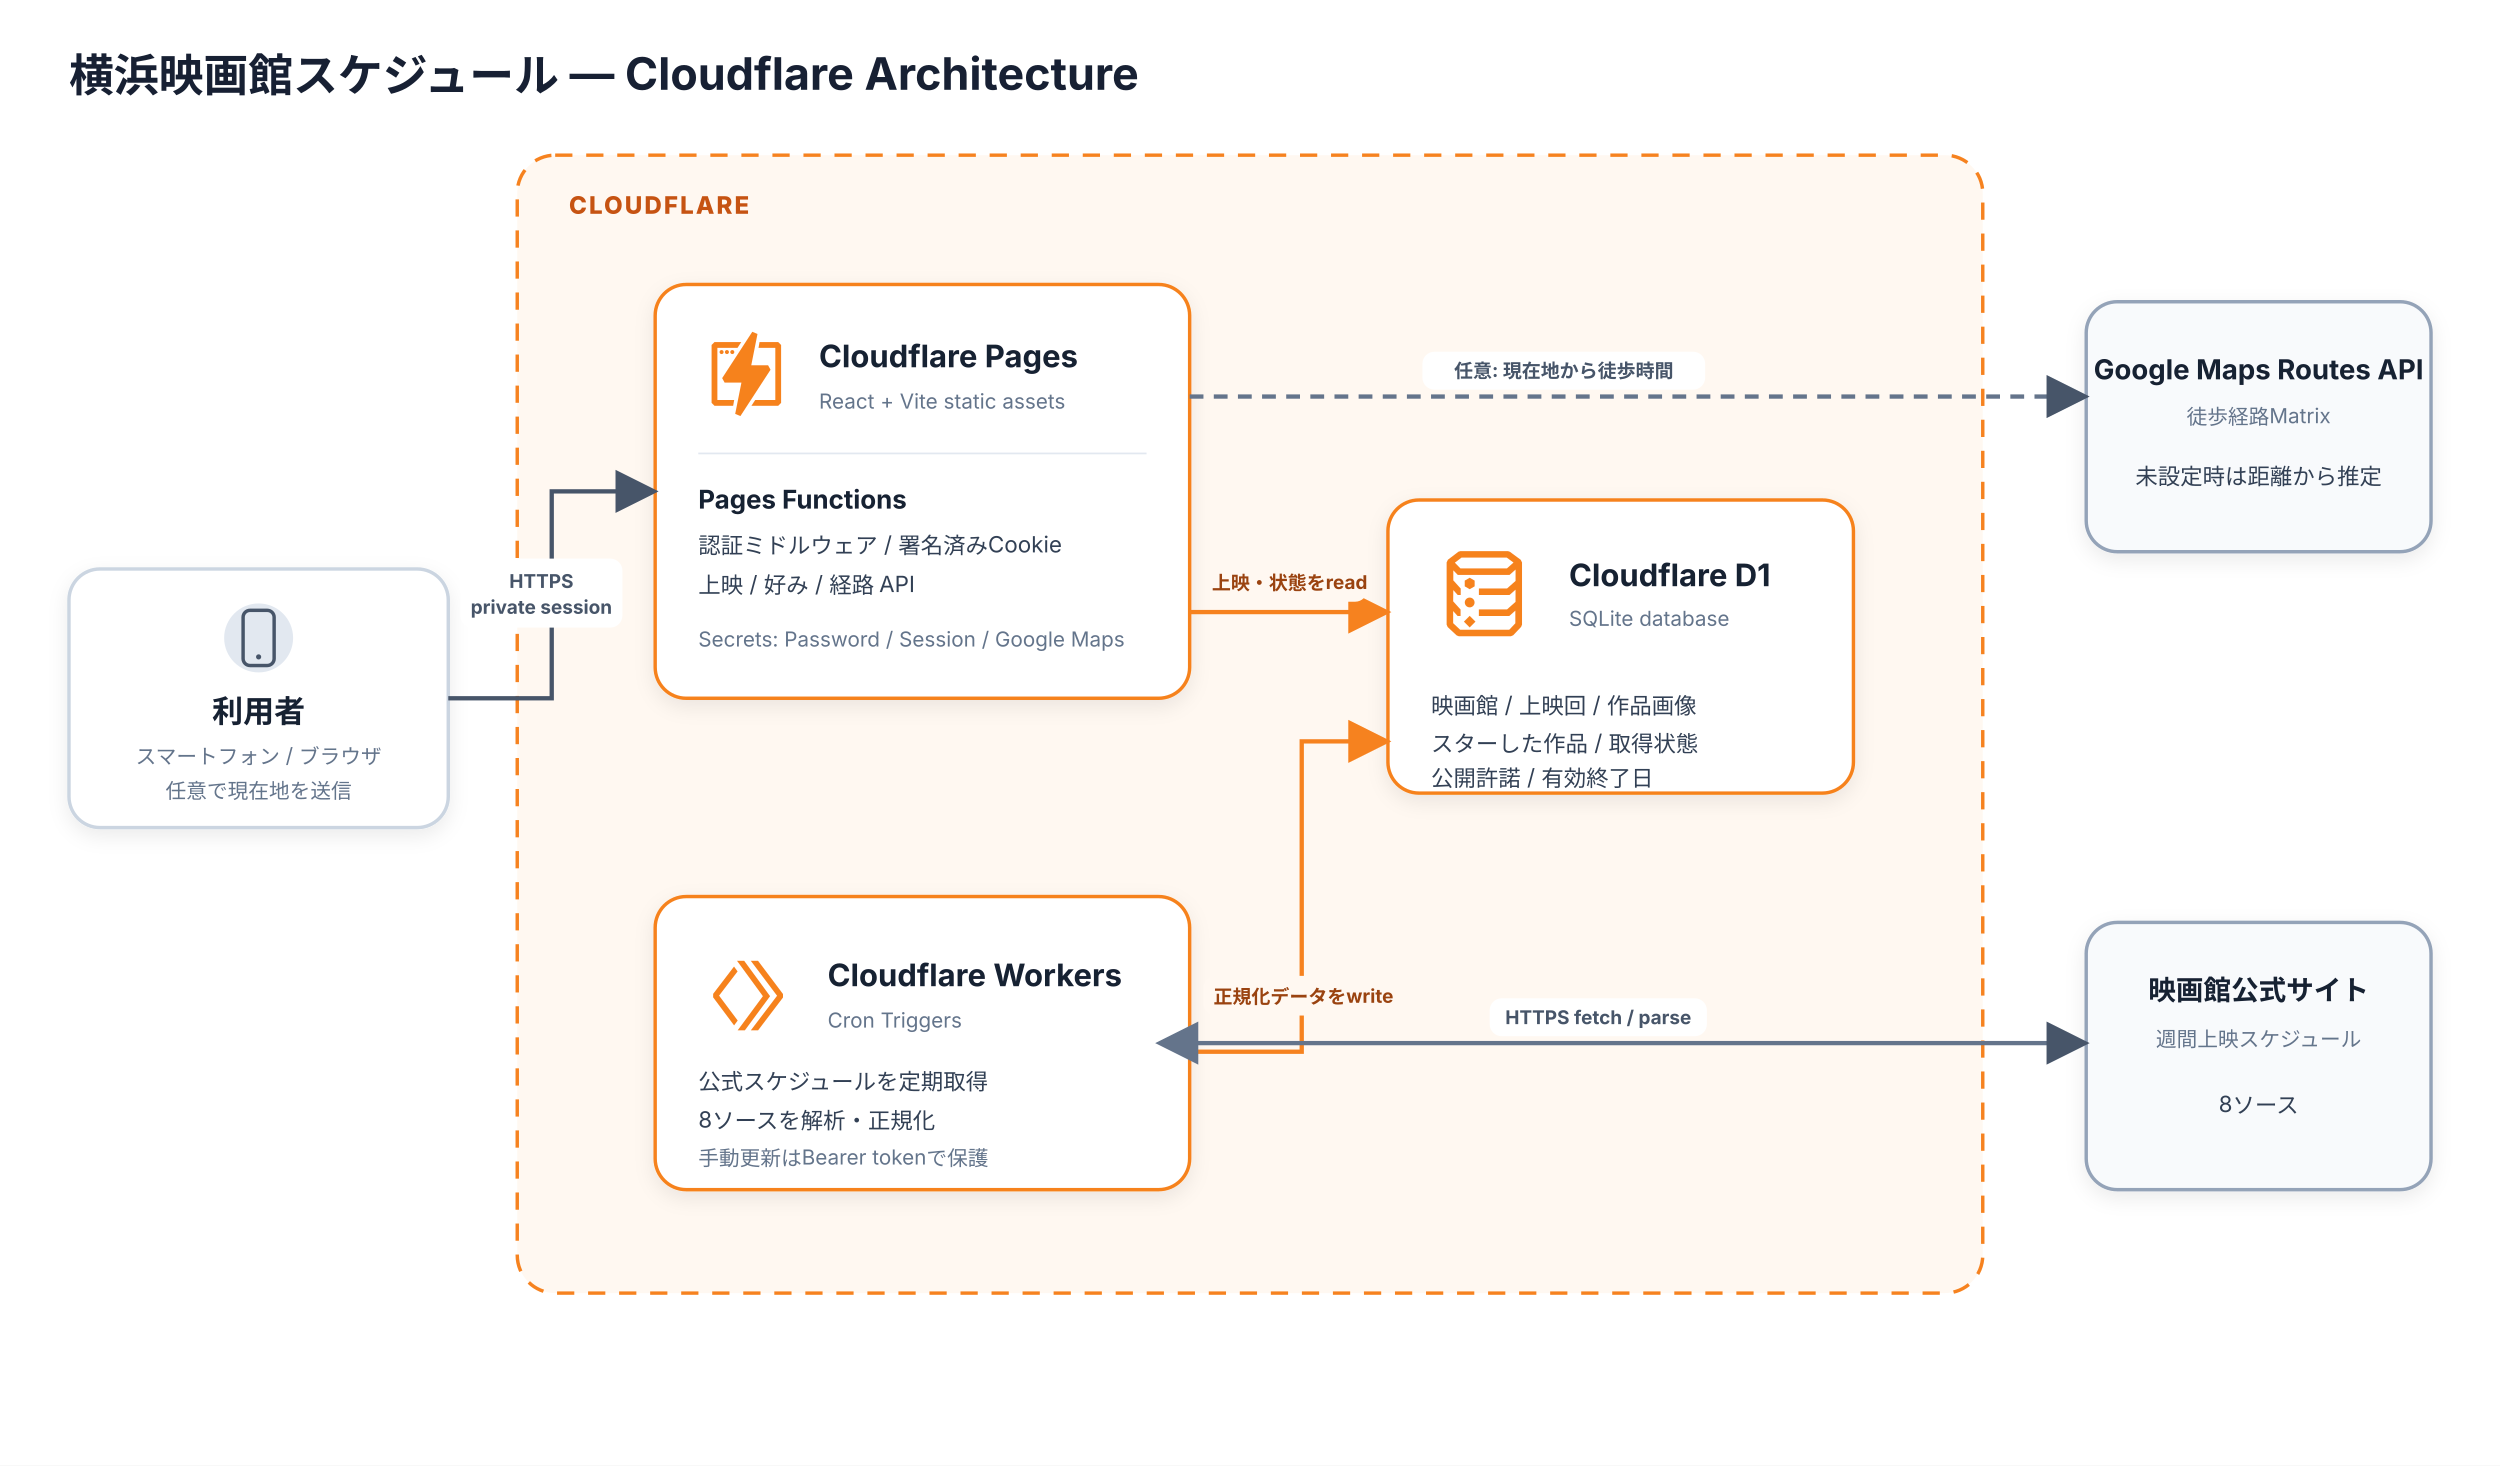
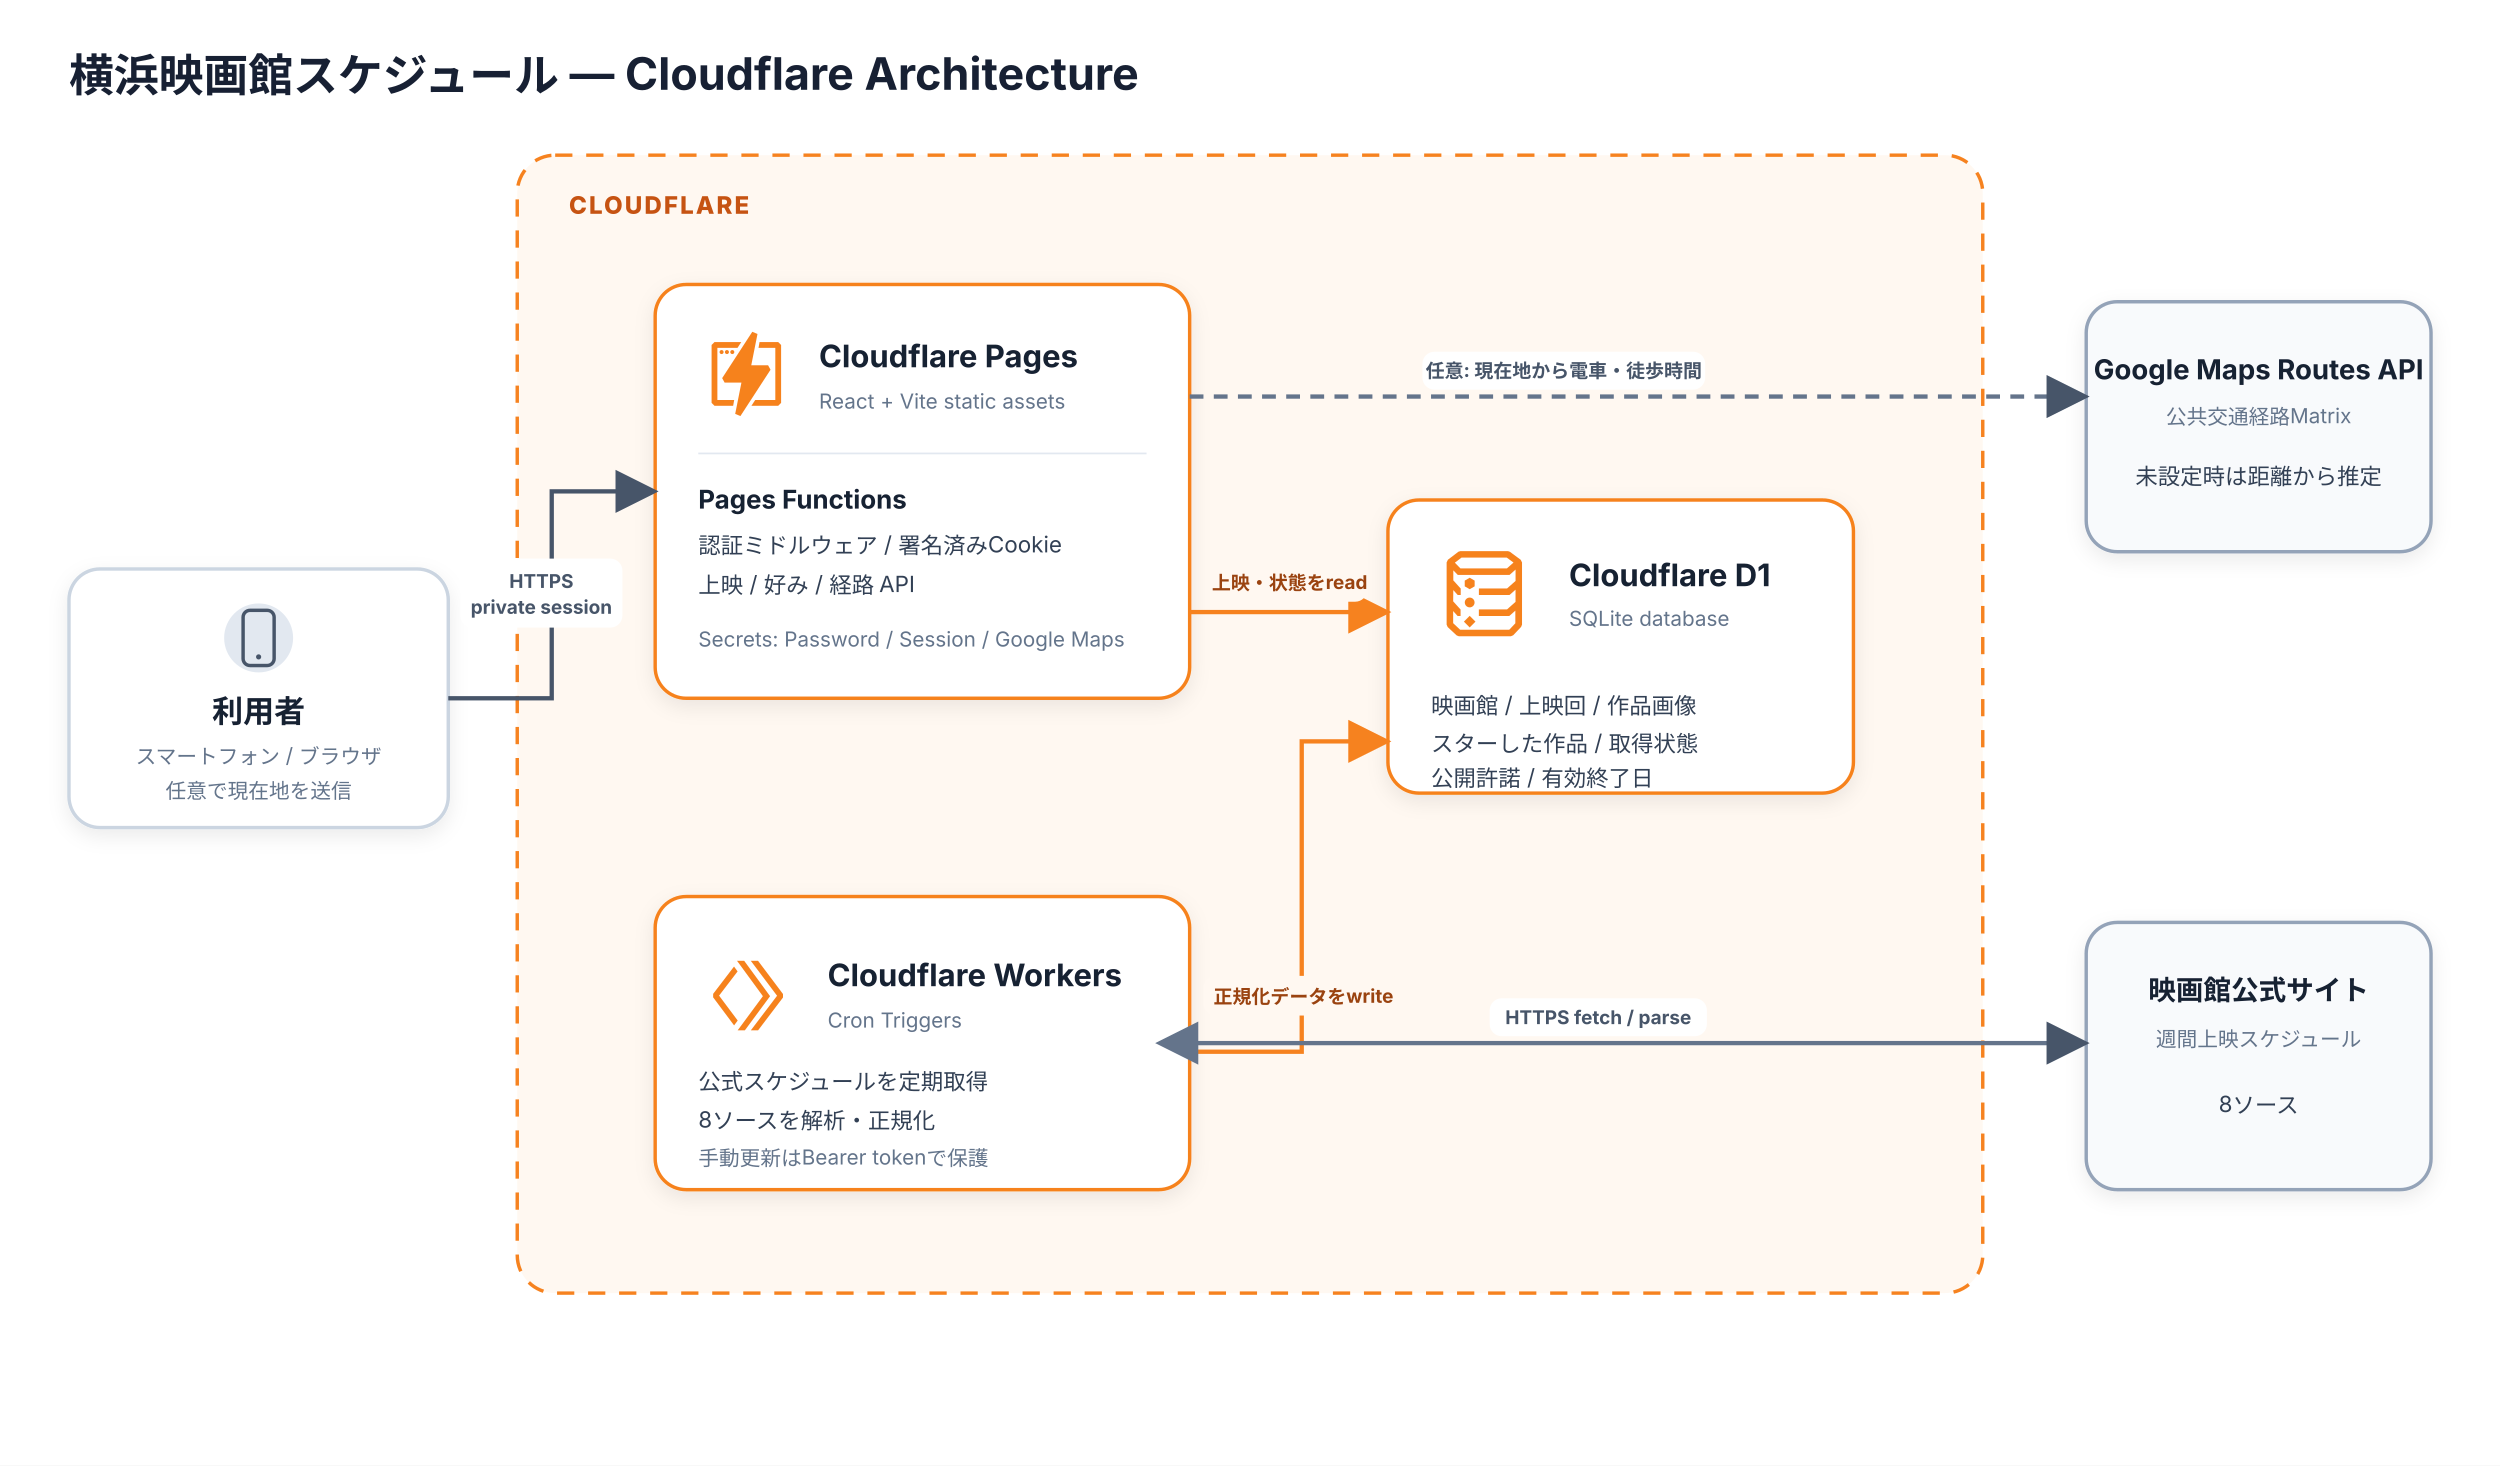
<svg xmlns="http://www.w3.org/2000/svg" width="1450" height="850" viewBox="0 0 1450 850" role="img" aria-labelledby="title description">
  <defs>
    <marker id="arrow-slate" markerWidth="10" markerHeight="10" refX="8" refY="5" orient="auto" markerUnits="strokeWidth">
      <path d="M0 0 10 5 0 10z" fill="#475569" />
    </marker>
    <marker id="arrow-orange" markerWidth="10" markerHeight="10" refX="8" refY="5" orient="auto" markerUnits="strokeWidth">
      <path d="M0 0 10 5 0 10z" fill="#f6821f" />
    </marker>
    <marker id="arrow-slate-start" markerWidth="10" markerHeight="10" refX="2" refY="5" orient="auto-start-reverse" markerUnits="strokeWidth">
      <path d="M0 0 10 5 0 10z" fill="#64748b" />
    </marker>
    <filter id="shadow" x="-10%" y="-10%" width="120%" height="130%">
      <feDropShadow dx="0" dy="4" stdDeviation="6" flood-color="#0f172a" flood-opacity=".08" />
    </filter>
    <style>
      text { font-family: -apple-system, BlinkMacSystemFont, "Segoe UI", "Hiragino Sans", "Yu Gothic", sans-serif; fill: #172033; }
      .title { font-size: 26px; font-weight: 750; }
      .boundary-label { font-size: 14px; font-weight: 800; letter-spacing: 1.2px; fill: #c65312; }
      .card-title { font-size: 18px; font-weight: 750; }
      .body { font-size: 13px; fill: #334155; }
      .muted { font-size: 12px; fill: #64748b; }
      .flow { font-size: 11px; font-weight: 650; fill: #475569; }
      .flow-orange { font-size: 11px; font-weight: 650; fill: #9a4310; }
    </style>
  </defs>
  <rect width="1450" height="850" fill="#ffffff" />
  <text class="title" x="40" y="53">横浜映画館スケジュール — Cloudflare Architecture</text>
  <rect x="300" y="90" width="850" height="660" rx="22" fill="#fff8f1" stroke="#f6821f" stroke-width="2" stroke-dasharray="10 8" />
  <text class="boundary-label" x="330" y="124">CLOUDFLARE</text>
  <g filter="url(#shadow)">
    <rect x="40" y="330" width="220" height="150" rx="18" fill="#fff" stroke="#cbd5e1" stroke-width="2" />
    <circle cx="150" cy="370" r="20" fill="#e2e8f0" />
    <rect x="141" y="354" width="18" height="32" rx="4" fill="none" stroke="#475569" stroke-width="2" />
    <circle cx="150" cy="381" r="1.5" fill="#475569" />
    <text x="150" y="419" text-anchor="middle" class="card-title">利用者</text>
    <text x="150" y="443" text-anchor="middle" class="muted">スマートフォン / ブラウザ</text>
    <text x="150" y="463" text-anchor="middle" class="muted">任意で現在地を送信</text>
  </g>
  <g filter="url(#shadow)">
    <rect x="380" y="165" width="310" height="240" rx="18" fill="#fff" stroke="#f6821f" stroke-width="2" />
    <g transform="translate(406 190) scale(1.12)" fill="#f6821f">
      <path d="m21.375 7.5-1.95 3H9v27h8.7l-.525 3H7.5L6 39V9l1.5-1.5zm9.45 0H40.5L42 9v30l-1.5 1.5H26.625l1.95-3H39v-27h-8.7z" />
      <path d="M21.45 28.5h-8.7l-1.275-2.325 15.6-24 2.7 1.125-3.225 16.2h8.7l1.275 2.325-15.6 24-2.7-1.125zM11.175 13.725a1.05 1.05 0 1 0 0-2.1 1.05 1.05 0 0 0 0 2.1m2.775 0a1.05 1.05 0 1 0 0-2.1 1.05 1.05 0 0 0 0 2.1m2.775 0a1.05 1.05 0 1 0 0-2.1 1.05 1.05 0 0 0 0 2.1" />
    </g>
    <text class="card-title" x="475" y="213">Cloudflare Pages</text>
    <text class="muted" x="475" y="237">React + Vite static assets</text>
    <line x1="405" y1="263" x2="665" y2="263" stroke="#e2e8f0" />
    <text class="card-title" x="405" y="295" style="font-size:15px">Pages Functions</text>
    <text class="body" x="405" y="321">認証ミドルウェア / 署名済みCookie</text>
    <text class="body" x="405" y="344">上映 / 好み / 経路 API</text>
    <text class="muted" x="405" y="375">Secrets: Password / Session / Google Maps</text>
  </g>
  <g filter="url(#shadow)">
    <rect x="805" y="290" width="270" height="170" rx="18" fill="#fff" stroke="#f6821f" stroke-width="2" />
    <g transform="translate(830 314) scale(.95)" fill="#f6821f">
      <path d="m23.6 22.2 3.03 1.75v3.5L23.6 29.2l-3.03-1.75v-3.5zM20.06 49l3.54-3.54L27.14 49l-3.54 3.54zm3.54-14.7c.593 0 1.17.176 1.67.506.493.33.878.798 1.1 1.35a3 3 0 0 1-.65 3.27c-.42.42-.954.705-1.54.821a3 3 0 0 1-1.73-.171 3.04 3.04 0 0 1-1.35-1.1 3 3 0 0 1-.506-1.67c0-.796.316-1.56.879-2.12a3 3 0 0 1 2.12-.879zM10.3 11.2l6.42-4.89 1.21-.37h29l1.19.39 6.61 4.89.82 1.61v38L55 52.21l-4.83 5.11-1.46.63h-31.7l-1.37-.54-5.48-5.11-.64-1.47v-38zm3.21 25.4 4.47 4.94h.056v4h-1.83l-2.7-3v7.39l4.26 4h30l3.7-3.91V42.3l-3.67 3.24h-18.6v-4h17.2l5.19-4.61v-7.44l-3.67 3.25h-18.7v-4h17.2l5.19-4.6v-6.92l-3.67 3.26h-31.6l-2.74-2.8v6.12l4.47 4.94h.056v4h-1.83l-2.7-3zm32.7-26.7h-27.6l-4.07 3.11 3.4 3.48h28.4l4-3.56z" />
    </g>
    <text class="card-title" x="910" y="340">Cloudflare D1</text>
    <text class="muted" x="910" y="363">SQLite database</text>
    <text class="body" x="830" y="414">映画館 / 上映回 / 作品画像</text>
    <text class="body" x="830" y="436">スターした作品 / 取得状態</text>
    <text class="body" x="830" y="456">公開許諾 / 有効終了日</text>
  </g>
  <g filter="url(#shadow)">
    <rect x="380" y="520" width="310" height="170" rx="18" fill="#fff" stroke="#f6821f" stroke-width="2" />
    <g transform="translate(407 550) scale(1.12)" fill="#f6821f">
      <path d="m18.63 37.418-9.645-12.9 9.592-12.533-1.852-2.527L5.917 23.595l-.015 1.808 10.86 14.542z" />
      <path d="M21.997 6.503h-3.712l13.387 18.3-13.072 17.7h3.735L35.4 24.81z" />
      <path d="M29.175 6.503h-3.758l13.598 18.082-13.598 17.918h3.765l12.908-17.01v-1.808z" />
    </g>
    <text class="card-title" x="480" y="572">Cloudflare Workers</text>
    <text class="muted" x="480" y="596">Cron Triggers</text>
    <text class="body" x="405" y="632">公式スケジュールを定期取得</text>
    <text class="body" x="405" y="654">8ソースを解析・正規化</text>
    <text class="muted" x="405" y="676">手動更新はBearer tokenで保護</text>
  </g>
  <g filter="url(#shadow)">
    <rect x="1210" y="175" width="200" height="145" rx="18" fill="#f8fafc" stroke="#94a3b8" stroke-width="2" />
    <text class="card-title" x="1310" y="220" text-anchor="middle" style="font-size:16px">Google Maps Routes API</text>
-     <text class="muted" x="1310" y="246" text-anchor="middle">徒歩経路Matrix</text>
+     <text class="muted" x="1310" y="246" text-anchor="middle">公共交通経路Matrix</text>
    <text class="body" x="1310" y="281" text-anchor="middle">未設定時は距離から推定</text>
  </g>
  <g filter="url(#shadow)">
    <rect x="1210" y="535" width="200" height="155" rx="18" fill="#f8fafc" stroke="#94a3b8" stroke-width="2" />
    <text class="card-title" x="1310" y="580" text-anchor="middle" style="font-size:16px">映画館公式サイト</text>
    <text class="muted" x="1310" y="607" text-anchor="middle">週間上映スケジュール</text>
    <text class="body" x="1310" y="645" text-anchor="middle">8ソース</text>
  </g>
  <path d="M260 405H320V285H377" fill="none" stroke="#475569" stroke-width="2.5" marker-end="url(#arrow-slate)" />
  <rect x="267" y="324" width="94" height="40" rx="7" fill="#fff" />
  <text class="flow" x="314" y="341" text-anchor="middle">HTTPS</text>
  <text class="flow" x="314" y="356" text-anchor="middle">private session</text>
  <path d="M690 355H802" fill="none" stroke="#f6821f" stroke-width="2.5" marker-end="url(#arrow-orange)" />
  <rect x="703" y="327" width="90" height="22" rx="7" fill="#fff8f1" />
  <text class="flow-orange" x="748" y="342" text-anchor="middle">上映・状態をread</text>
  <path d="M690 610H755V430H802" fill="none" stroke="#f6821f" stroke-width="2.5" marker-end="url(#arrow-orange)" />
  <rect x="698" y="566" width="116" height="23" rx="7" fill="#fff8f1" />
  <text class="flow-orange" x="756" y="582" text-anchor="middle">正規化データをwrite</text>
  <path d="M690 230H1207" fill="none" stroke="#64748b" stroke-width="2.5" stroke-dasharray="8 6" marker-end="url(#arrow-slate)" />
  <rect x="825" y="204" width="164" height="22" rx="7" fill="#fff" />
-   <text class="flow" x="907" y="219" text-anchor="middle">任意: 現在地から徒歩時間</text>
+   <text class="flow" x="907" y="219" text-anchor="middle">任意: 現在地から電車・徒歩時間</text>
  <path d="M690 605H1207" fill="none" stroke="#64748b" stroke-width="2.5" marker-start="url(#arrow-slate-start)" marker-end="url(#arrow-slate)" />
  <rect x="864" y="579" width="126" height="22" rx="7" fill="#fff" />
  <text class="flow" x="927" y="594" text-anchor="middle">HTTPS fetch / parse</text>
</svg>
